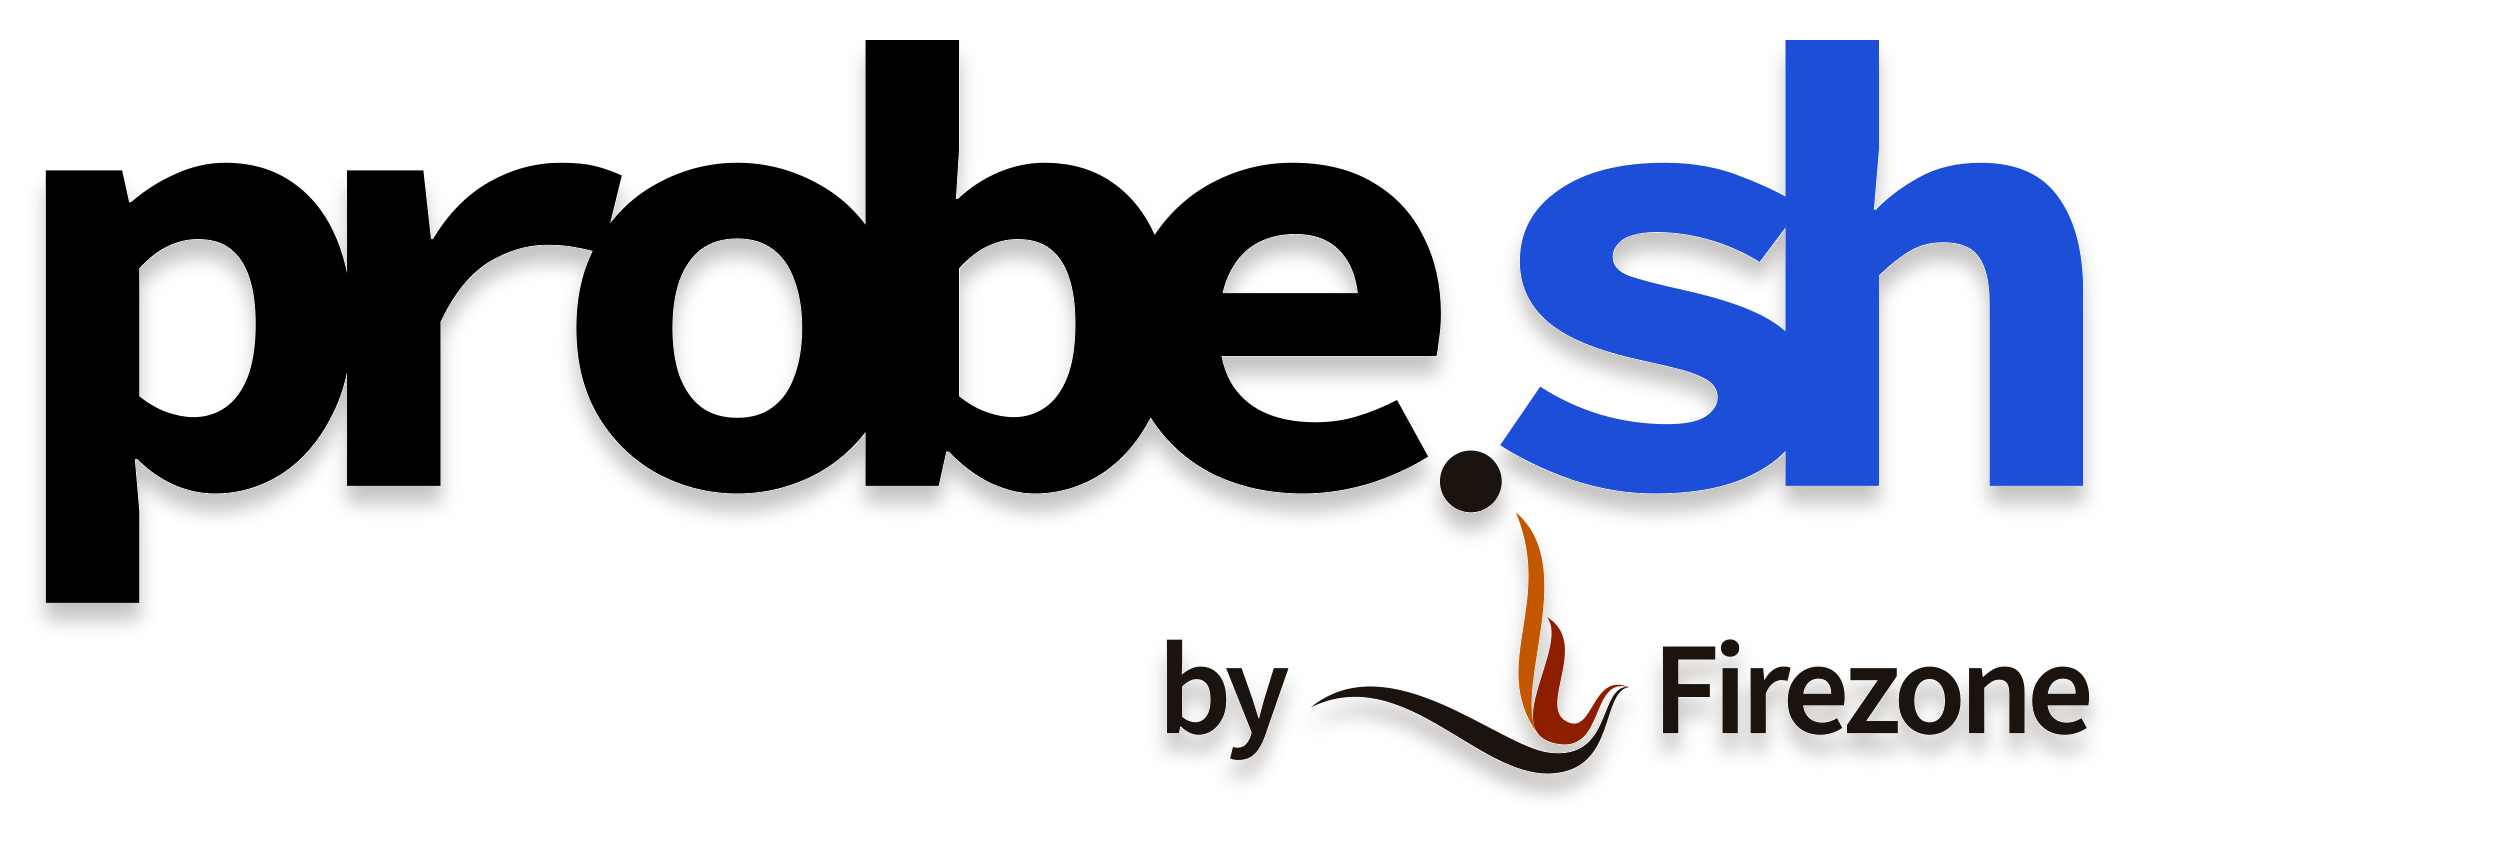
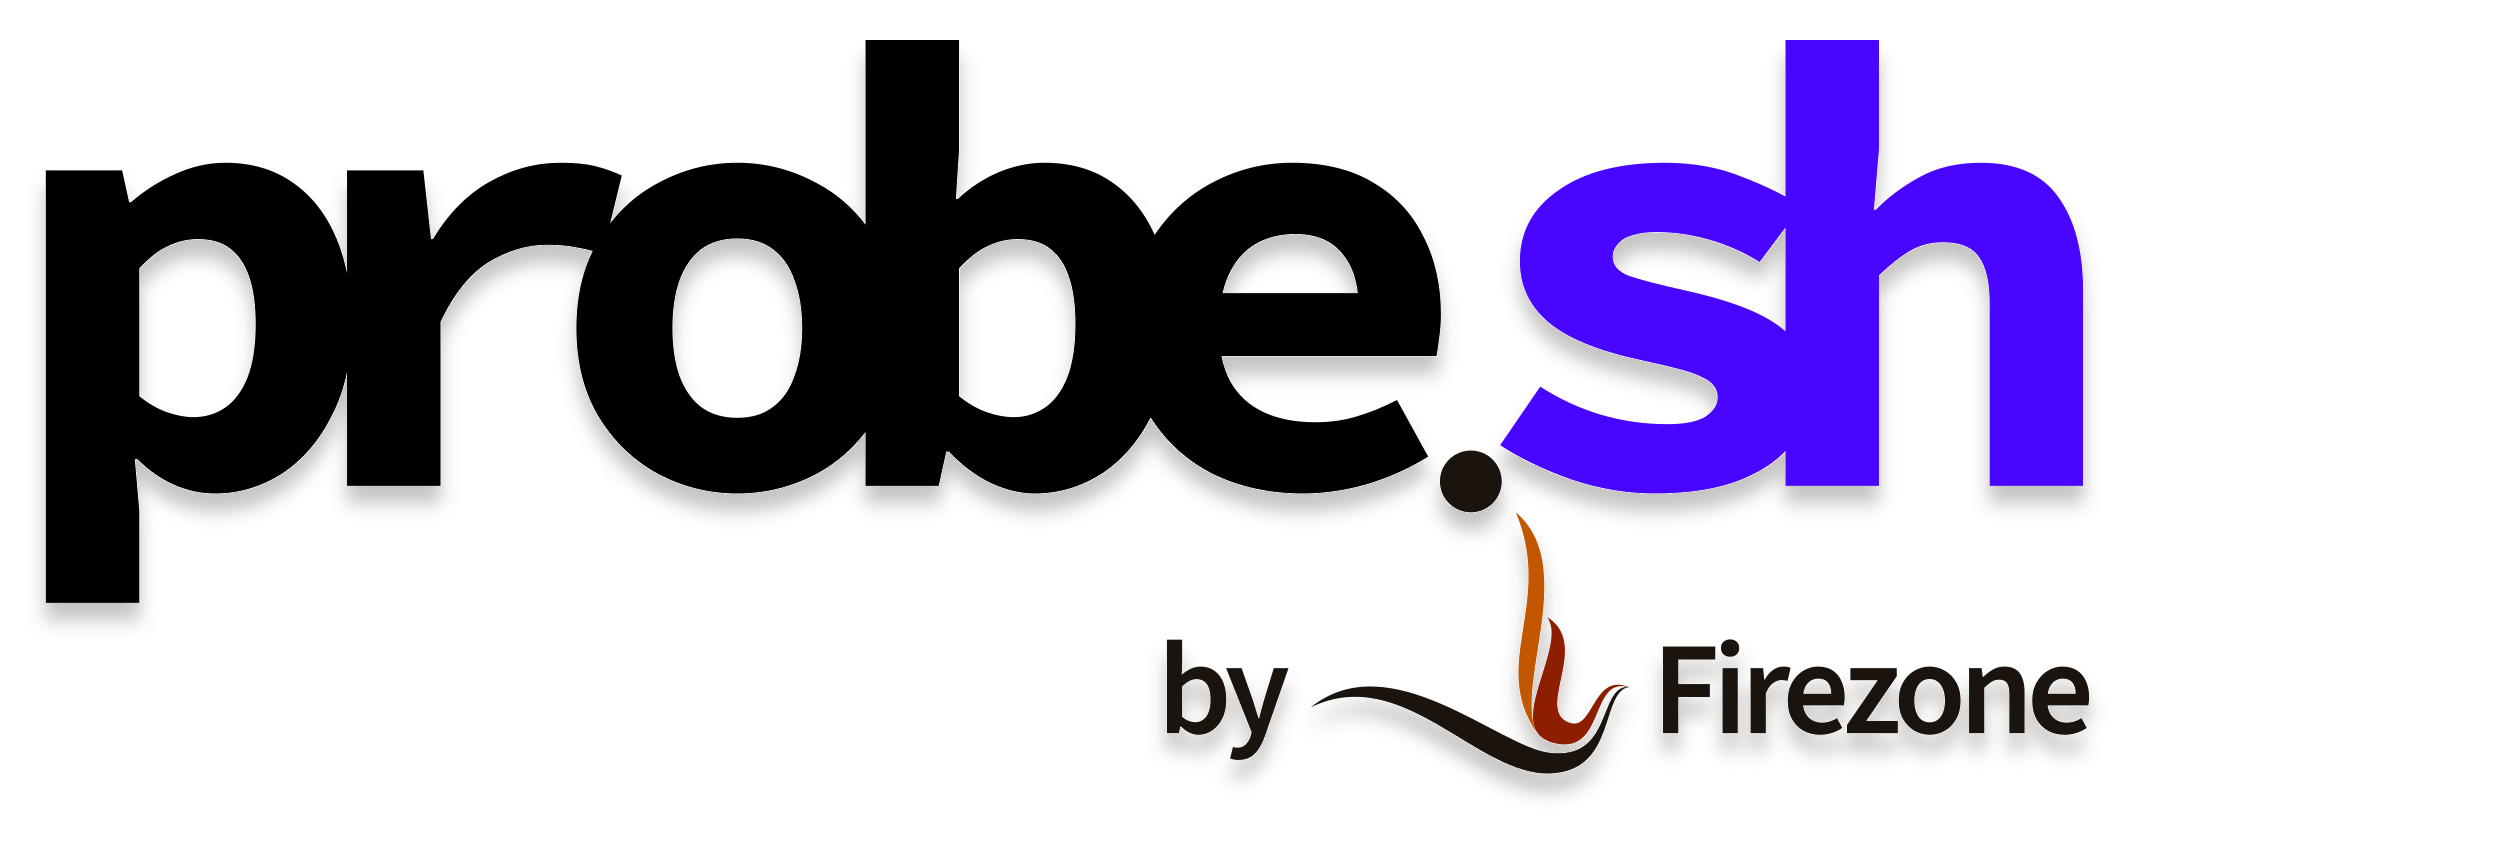
<svg xmlns="http://www.w3.org/2000/svg" width="283" height="97" viewBox="0 0 283 97" fill="none">
  <g filter="url(#filter0_d_1231_780)">
-     <path d="M187.312 55.864C184.144 55.864 181 55.336 177.88 54.28C174.76 53.176 172.072 51.88 169.816 50.392L174.352 43.768C176.512 45.16 178.792 46.216 181.192 46.936C183.64 47.656 186.16 48.016 188.752 48.016C190.72 48.016 192.16 47.728 193.072 47.152C193.984 46.528 194.44 45.808 194.44 44.992C194.44 44.464 194.296 44.032 194.008 43.696C193.768 43.312 193.312 42.976 192.64 42.688C192.016 42.352 191.128 42.04 189.976 41.752C188.872 41.464 187.432 41.128 185.656 40.744C180.808 39.688 177.328 38.248 175.216 36.424C173.104 34.6 172.048 32.32 172.048 29.584C172.048 26.224 173.512 23.536 176.44 21.52C179.368 19.456 183.376 18.424 188.464 18.424C191.68 18.424 194.584 18.952 197.176 20.008C199.816 21.016 202.072 22.12 203.944 23.32L199.192 29.656C197.416 28.552 195.52 27.712 193.504 27.136C191.488 26.56 189.496 26.272 187.528 26.272C186.424 26.272 185.512 26.392 184.792 26.632C184.072 26.824 183.52 27.16 183.136 27.64C182.752 28.072 182.56 28.552 182.56 29.08C182.56 30.04 183.184 30.76 184.432 31.24C185.68 31.672 187.816 32.224 190.84 32.896C194.488 33.712 197.344 34.648 199.408 35.704C201.472 36.76 202.888 37.984 203.656 39.376C204.472 40.72 204.88 42.376 204.88 44.344C204.88 46.504 204.208 48.448 202.864 50.176C201.568 51.904 199.6 53.296 196.96 54.352C194.368 55.36 191.152 55.864 187.312 55.864ZM202.116 55V4.528H212.7V16.912L212.124 23.752H212.34C213.684 22.36 215.316 21.136 217.236 20.08C219.204 18.976 221.532 18.424 224.22 18.424C228.252 18.424 231.18 19.72 233.004 22.312C234.876 24.904 235.812 28.456 235.812 32.968V55H225.228V34.336C225.228 31.936 224.82 30.184 224.004 29.08C223.236 27.976 221.892 27.424 219.972 27.424C218.532 27.424 217.26 27.76 216.156 28.432C215.1 29.056 213.948 29.968 212.7 31.168V55H202.116Z" fill="#1D4ED8" />
+     <path d="M187.312 55.864C184.144 55.864 181 55.336 177.88 54.28C174.76 53.176 172.072 51.88 169.816 50.392L174.352 43.768C176.512 45.16 178.792 46.216 181.192 46.936C183.64 47.656 186.16 48.016 188.752 48.016C190.72 48.016 192.16 47.728 193.072 47.152C193.984 46.528 194.44 45.808 194.44 44.992C194.44 44.464 194.296 44.032 194.008 43.696C193.768 43.312 193.312 42.976 192.64 42.688C192.016 42.352 191.128 42.04 189.976 41.752C188.872 41.464 187.432 41.128 185.656 40.744C180.808 39.688 177.328 38.248 175.216 36.424C173.104 34.6 172.048 32.32 172.048 29.584C172.048 26.224 173.512 23.536 176.44 21.52C179.368 19.456 183.376 18.424 188.464 18.424C191.68 18.424 194.584 18.952 197.176 20.008C199.816 21.016 202.072 22.12 203.944 23.32L199.192 29.656C197.416 28.552 195.52 27.712 193.504 27.136C191.488 26.56 189.496 26.272 187.528 26.272C186.424 26.272 185.512 26.392 184.792 26.632C184.072 26.824 183.52 27.16 183.136 27.64C182.752 28.072 182.56 28.552 182.56 29.08C182.56 30.04 183.184 30.76 184.432 31.24C185.68 31.672 187.816 32.224 190.84 32.896C194.488 33.712 197.344 34.648 199.408 35.704C201.472 36.76 202.888 37.984 203.656 39.376C204.472 40.72 204.88 42.376 204.88 44.344C204.88 46.504 204.208 48.448 202.864 50.176C201.568 51.904 199.6 53.296 196.96 54.352C194.368 55.36 191.152 55.864 187.312 55.864ZM202.116 55V4.528H212.7V16.912L212.124 23.752H212.34C213.684 22.36 215.316 21.136 217.236 20.08C219.204 18.976 221.532 18.424 224.22 18.424C228.252 18.424 231.18 19.72 233.004 22.312C234.876 24.904 235.812 28.456 235.812 32.968V55H225.228V34.336C225.228 31.936 224.82 30.184 224.004 29.08C223.236 27.976 221.892 27.424 219.972 27.424C218.532 27.424 217.26 27.76 216.156 28.432C215.1 29.056 213.948 29.968 212.7 31.168V55H202.116Z" fill="#4805FF" />
    <path d="M5.184 68.248V19.288H13.824L14.616 22.888H14.832C16.32 21.592 17.976 20.536 19.8 19.72C21.672 18.856 23.568 18.424 25.488 18.424C28.464 18.424 31.008 19.168 33.12 20.656C35.28 22.144 36.936 24.256 38.088 26.992C39.24 29.728 39.816 32.92 39.816 36.568C39.816 40.648 39.072 44.128 37.584 47.008C36.144 49.888 34.248 52.096 31.896 53.632C29.544 55.12 27.024 55.864 24.336 55.864C22.752 55.864 21.192 55.528 19.656 54.856C18.168 54.184 16.8 53.224 15.552 51.976H15.264L15.768 57.808V68.248H5.184ZM21.888 47.224C23.232 47.224 24.432 46.864 25.488 46.144C26.544 45.424 27.384 44.296 28.008 42.76C28.632 41.176 28.944 39.16 28.944 36.712C28.944 34.552 28.704 32.776 28.224 31.384C27.744 29.944 27.024 28.864 26.064 28.144C25.152 27.424 23.928 27.064 22.392 27.064C21.24 27.064 20.112 27.328 19.008 27.856C17.952 28.336 16.872 29.176 15.768 30.376V44.848C16.776 45.664 17.808 46.264 18.864 46.648C19.968 47.032 20.976 47.224 21.888 47.224ZM39.284 55V19.288H47.924L48.788 27.064H49.004C50.78 24.136 52.916 21.976 55.412 20.584C57.956 19.144 60.644 18.424 63.476 18.424C65.06 18.424 66.332 18.544 67.292 18.784C68.3 19.024 69.332 19.384 70.388 19.864L68.228 28.72C67.124 28.384 66.116 28.144 65.204 28C64.34 27.808 63.236 27.712 61.892 27.712C59.684 27.712 57.5 28.36 55.34 29.656C53.228 30.952 51.404 33.208 49.868 36.424V55H39.284ZM83.464 55.864C80.344 55.864 77.392 55.144 74.608 53.704C71.824 52.216 69.568 50.08 67.84 47.296C66.112 44.464 65.248 41.08 65.248 37.144C65.248 33.208 66.112 29.848 67.84 27.064C69.568 24.232 71.824 22.096 74.608 20.656C77.392 19.168 80.344 18.424 83.464 18.424C86.584 18.424 89.536 19.168 92.32 20.656C95.104 22.096 97.36 24.232 99.088 27.064C100.816 29.848 101.68 33.208 101.68 37.144C101.68 41.08 100.816 44.464 99.088 47.296C97.36 50.08 95.104 52.216 92.32 53.704C89.536 55.144 86.584 55.864 83.464 55.864ZM83.464 47.296C85.096 47.296 86.44 46.888 87.496 46.072C88.6 45.256 89.416 44.08 89.944 42.544C90.52 41.008 90.808 39.208 90.808 37.144C90.808 35.08 90.52 33.28 89.944 31.744C89.416 30.208 88.6 29.032 87.496 28.216C86.44 27.4 85.096 26.992 83.464 26.992C81.832 26.992 80.464 27.4 79.36 28.216C78.304 29.032 77.488 30.208 76.912 31.744C76.384 33.28 76.12 35.08 76.12 37.144C76.12 39.208 76.384 41.008 76.912 42.544C77.488 44.08 78.304 45.256 79.36 46.072C80.464 46.888 81.832 47.296 83.464 47.296ZM117.132 55.864C115.5 55.864 113.82 55.456 112.092 54.64C110.412 53.824 108.852 52.648 107.412 51.112H107.124L106.26 55H97.98V4.528H108.564V16.912L108.204 22.528H108.42C109.812 21.232 111.348 20.224 113.028 19.504C114.756 18.784 116.484 18.424 118.212 18.424C121.236 18.424 123.804 19.168 125.916 20.656C128.076 22.144 129.732 24.256 130.884 26.992C132.036 29.68 132.612 32.848 132.612 36.496C132.612 40.576 131.868 44.08 130.38 47.008C128.94 49.888 127.044 52.096 124.692 53.632C122.34 55.12 119.82 55.864 117.132 55.864ZM114.756 47.224C116.052 47.224 117.228 46.864 118.284 46.144C119.34 45.424 120.18 44.296 120.804 42.76C121.428 41.176 121.74 39.16 121.74 36.712C121.74 34.552 121.5 32.776 121.02 31.384C120.54 29.944 119.82 28.864 118.86 28.144C117.948 27.424 116.724 27.064 115.188 27.064C114.036 27.064 112.908 27.328 111.804 27.856C110.748 28.336 109.668 29.176 108.564 30.376V44.848C109.572 45.664 110.604 46.264 111.66 46.648C112.764 47.032 113.796 47.224 114.756 47.224ZM147.488 55.864C143.792 55.864 140.432 55.144 137.408 53.704C134.432 52.216 132.056 50.08 130.28 47.296C128.552 44.464 127.688 41.08 127.688 37.144C127.688 33.256 128.576 29.92 130.352 27.136C132.128 24.304 134.432 22.144 137.264 20.656C140.096 19.168 143.096 18.424 146.264 18.424C149.96 18.424 153.056 19.192 155.552 20.728C158.048 22.216 159.92 24.256 161.168 26.848C162.464 29.392 163.112 32.296 163.112 35.56C163.112 36.52 163.04 37.456 162.896 38.368C162.8 39.232 162.704 39.88 162.608 40.312H135.536V33.184H155.48L153.824 35.2C153.824 32.32 153.2 30.16 151.952 28.72C150.752 27.232 148.976 26.488 146.624 26.488C144.896 26.488 143.384 26.872 142.088 27.64C140.792 28.408 139.784 29.584 139.064 31.168C138.344 32.752 137.984 34.744 137.984 37.144C137.984 39.592 138.416 41.608 139.28 43.192C140.144 44.728 141.392 45.88 143.024 46.648C144.656 47.416 146.624 47.8 148.928 47.8C150.56 47.8 152.096 47.584 153.536 47.152C155.024 46.72 156.56 46.096 158.144 45.28L161.672 51.688C159.608 52.984 157.328 54.016 154.832 54.784C152.336 55.504 149.888 55.864 147.488 55.864Z" fill="black" />
    <circle cx="166.5" cy="54.5" r="3.5" fill="#1B140E" />
    <path fill-rule="evenodd" clip-rule="evenodd" d="M171.593 58C178.773 64.073 171.34 77.531 173.963 82.965C168.572 75.111 175.917 68.362 171.593 58Z" fill="#C25700" />
    <path fill-rule="evenodd" clip-rule="evenodd" d="M175.097 69.826C180.03 72.819 174.109 79.832 177.261 81.628C180.454 83.446 180.092 75.889 184.5 77.828C179.911 76.37 181.815 85.366 176.128 84.169C169.619 82.799 177.713 73.132 175.097 69.826Z" fill="#8D1E00" />
    <path fill-rule="evenodd" clip-rule="evenodd" d="M148.361 80.082C157.339 72.823 169.569 84.471 175.34 85.199C182.763 86.135 180.785 77.427 184.5 77.751C181.077 78.17 183.132 87.277 175.479 87.559C167.144 87.865 158.829 74.971 148.361 80.082Z" fill="#1B140E" />
    <path d="M135.665 83.18C135.335 83.18 134.995 83.1 134.645 82.94C134.305 82.77 133.975 82.53 133.655 82.22H133.61L133.46 83H132.095V72.41H133.82V75.14L133.775 76.37C134.085 76.1 134.42 75.88 134.78 75.71C135.15 75.54 135.525 75.455 135.905 75.455C136.515 75.455 137.035 75.61 137.465 75.92C137.905 76.23 138.24 76.665 138.47 77.225C138.7 77.775 138.815 78.43 138.815 79.19C138.815 80.03 138.665 80.75 138.365 81.35C138.065 81.94 137.675 82.395 137.195 82.715C136.725 83.025 136.215 83.18 135.665 83.18ZM135.305 81.755C135.635 81.755 135.93 81.66 136.19 81.47C136.45 81.28 136.655 81 136.805 80.63C136.955 80.25 137.03 79.78 137.03 79.22C137.03 78.73 136.975 78.31 136.865 77.96C136.755 77.61 136.58 77.345 136.34 77.165C136.11 76.975 135.81 76.88 135.44 76.88C135.17 76.88 134.905 76.95 134.645 77.09C134.385 77.22 134.11 77.425 133.82 77.705V81.14C134.08 81.36 134.34 81.52 134.6 81.62C134.86 81.71 135.095 81.755 135.305 81.755ZM140.204 86.03C140.004 86.03 139.824 86.015 139.664 85.985C139.514 85.955 139.374 85.91 139.244 85.85L139.574 84.56C139.674 84.59 139.764 84.61 139.844 84.62C139.924 84.63 140.004 84.635 140.084 84.635C140.474 84.635 140.784 84.515 141.014 84.275C141.254 84.035 141.434 83.735 141.554 83.375L141.689 82.91L138.794 75.635H140.549L141.824 79.25C141.934 79.57 142.039 79.91 142.139 80.27C142.249 80.62 142.359 80.97 142.469 81.32H142.529C142.619 80.98 142.709 80.635 142.799 80.285C142.899 79.925 142.994 79.58 143.084 79.25L144.194 75.635H145.859L143.189 83.33C142.989 83.88 142.759 84.355 142.499 84.755C142.239 85.165 141.924 85.48 141.554 85.7C141.184 85.92 140.734 86.03 140.204 86.03Z" fill="#1B140E" />
    <path d="M188.245 83V73.19H194.17V74.66H189.985V77.435H193.555V78.905H189.985V83H188.245ZM194.991 83V75.635H196.716V83H194.991ZM195.846 74.345C195.546 74.345 195.296 74.255 195.096 74.075C194.906 73.895 194.811 73.655 194.811 73.355C194.811 73.055 194.906 72.82 195.096 72.65C195.296 72.47 195.546 72.38 195.846 72.38C196.156 72.38 196.406 72.47 196.596 72.65C196.786 72.82 196.881 73.055 196.881 73.355C196.881 73.655 196.786 73.895 196.596 74.075C196.406 74.255 196.156 74.345 195.846 74.345ZM198.167 83V75.635H199.592L199.712 76.94H199.772C200.032 76.46 200.342 76.095 200.702 75.845C201.072 75.585 201.457 75.455 201.857 75.455C202.047 75.455 202.207 75.465 202.337 75.485C202.467 75.505 202.587 75.545 202.697 75.605L202.352 77.075C202.232 77.045 202.122 77.025 202.022 77.015C201.922 76.995 201.792 76.985 201.632 76.985C201.342 76.985 201.037 77.1 200.717 77.33C200.397 77.55 200.122 77.94 199.892 78.5V83H198.167ZM206.031 83.18C205.341 83.18 204.716 83.03 204.156 82.73C203.606 82.42 203.171 81.98 202.851 81.41C202.531 80.83 202.371 80.13 202.371 79.31C202.371 78.51 202.536 77.825 202.866 77.255C203.196 76.675 203.621 76.23 204.141 75.92C204.661 75.61 205.211 75.455 205.791 75.455C206.461 75.455 207.021 75.605 207.471 75.905C207.921 76.205 208.256 76.62 208.476 77.15C208.706 77.67 208.821 78.27 208.821 78.95C208.821 79.11 208.811 79.265 208.791 79.415C208.781 79.565 208.761 79.71 208.731 79.85H203.661V78.53H207.291C207.291 78 207.171 77.585 206.931 77.285C206.691 76.975 206.321 76.82 205.821 76.82C205.541 76.82 205.266 76.895 204.996 77.045C204.736 77.195 204.516 77.45 204.336 77.81C204.166 78.17 204.081 78.67 204.081 79.31C204.081 79.89 204.181 80.365 204.381 80.735C204.581 81.095 204.846 81.365 205.176 81.545C205.506 81.715 205.861 81.8 206.241 81.8C206.561 81.8 206.861 81.755 207.141 81.665C207.431 81.575 207.701 81.45 207.951 81.29L208.551 82.4C208.211 82.64 207.821 82.83 207.381 82.97C206.951 83.11 206.501 83.18 206.031 83.18ZM209.075 83V82.07L212.555 77H209.465V75.635H214.715V76.55L211.25 81.62H214.835V83H209.075ZM218.429 83.18C217.819 83.18 217.249 83.03 216.719 82.73C216.189 82.42 215.759 81.98 215.429 81.41C215.099 80.83 214.934 80.135 214.934 79.325C214.934 78.505 215.099 77.81 215.429 77.24C215.759 76.66 216.189 76.22 216.719 75.92C217.249 75.61 217.819 75.455 218.429 75.455C219.049 75.455 219.624 75.61 220.154 75.92C220.684 76.22 221.114 76.66 221.444 77.24C221.774 77.81 221.939 78.505 221.939 79.325C221.939 80.135 221.774 80.83 221.444 81.41C221.114 81.98 220.684 82.42 220.154 82.73C219.624 83.03 219.049 83.18 218.429 83.18ZM218.429 81.77C218.789 81.77 219.099 81.67 219.359 81.47C219.619 81.27 219.819 80.985 219.959 80.615C220.099 80.245 220.169 79.815 220.169 79.325C220.169 78.835 220.099 78.405 219.959 78.035C219.819 77.665 219.619 77.38 219.359 77.18C219.099 76.97 218.789 76.865 218.429 76.865C218.069 76.865 217.759 76.97 217.499 77.18C217.249 77.38 217.054 77.665 216.914 78.035C216.774 78.405 216.704 78.835 216.704 79.325C216.704 79.815 216.774 80.245 216.914 80.615C217.054 80.985 217.249 81.27 217.499 81.47C217.759 81.67 218.069 81.77 218.429 81.77ZM222.897 83V75.635H224.322L224.442 76.625H224.502C224.832 76.305 225.192 76.03 225.582 75.8C225.972 75.57 226.417 75.455 226.917 75.455C227.707 75.455 228.282 75.71 228.642 76.22C229.002 76.73 229.182 77.45 229.182 78.38V83H227.457V78.605C227.457 77.995 227.367 77.565 227.187 77.315C227.007 77.065 226.712 76.94 226.302 76.94C225.982 76.94 225.697 77.02 225.447 77.18C225.207 77.33 224.932 77.555 224.622 77.855V83H222.897ZM233.705 83.18C233.015 83.18 232.39 83.03 231.83 82.73C231.28 82.42 230.845 81.98 230.525 81.41C230.205 80.83 230.045 80.13 230.045 79.31C230.045 78.51 230.21 77.825 230.54 77.255C230.87 76.675 231.295 76.23 231.815 75.92C232.335 75.61 232.885 75.455 233.465 75.455C234.135 75.455 234.695 75.605 235.145 75.905C235.595 76.205 235.93 76.62 236.15 77.15C236.38 77.67 236.495 78.27 236.495 78.95C236.495 79.11 236.485 79.265 236.465 79.415C236.455 79.565 236.435 79.71 236.405 79.85H231.335V78.53H234.965C234.965 78 234.845 77.585 234.605 77.285C234.365 76.975 233.995 76.82 233.495 76.82C233.215 76.82 232.94 76.895 232.67 77.045C232.41 77.195 232.19 77.45 232.01 77.81C231.84 78.17 231.755 78.67 231.755 79.31C231.755 79.89 231.855 80.365 232.055 80.735C232.255 81.095 232.52 81.365 232.85 81.545C233.18 81.715 233.535 81.8 233.915 81.8C234.235 81.8 234.535 81.755 234.815 81.665C235.105 81.575 235.375 81.45 235.625 81.29L236.225 82.4C235.885 82.64 235.495 82.83 235.055 82.97C234.625 83.11 234.175 83.18 233.705 83.18Z" fill="#1B140E" />
  </g>
  <defs>
    <filter id="filter0_d_1231_780" x="-2" y="0" width="287" height="101" filterUnits="userSpaceOnUse" color-interpolation-filters="sRGB">
      <feFlood flood-opacity="0" result="BackgroundImageFix" />
      <feColorMatrix in="SourceAlpha" type="matrix" values="0 0 0 0 0 0 0 0 0 0 0 0 0 0 0 0 0 0 127 0" result="hardAlpha" />
      <feOffset dy="2" />
      <feGaussianBlur stdDeviation="1" />
      <feComposite in2="hardAlpha" operator="out" />
      <feColorMatrix type="matrix" values="0 0 0 0 0.106 0 0 0 0 0.078 0 0 0 0 0.055 0 0 0 0.25 0" />
      <feBlend mode="normal" in2="BackgroundImageFix" result="effect1_dropShadow_1231_780" />
      <feBlend mode="normal" in="SourceGraphic" in2="effect1_dropShadow_1231_780" result="shape" />
    </filter>
  </defs>
</svg>
